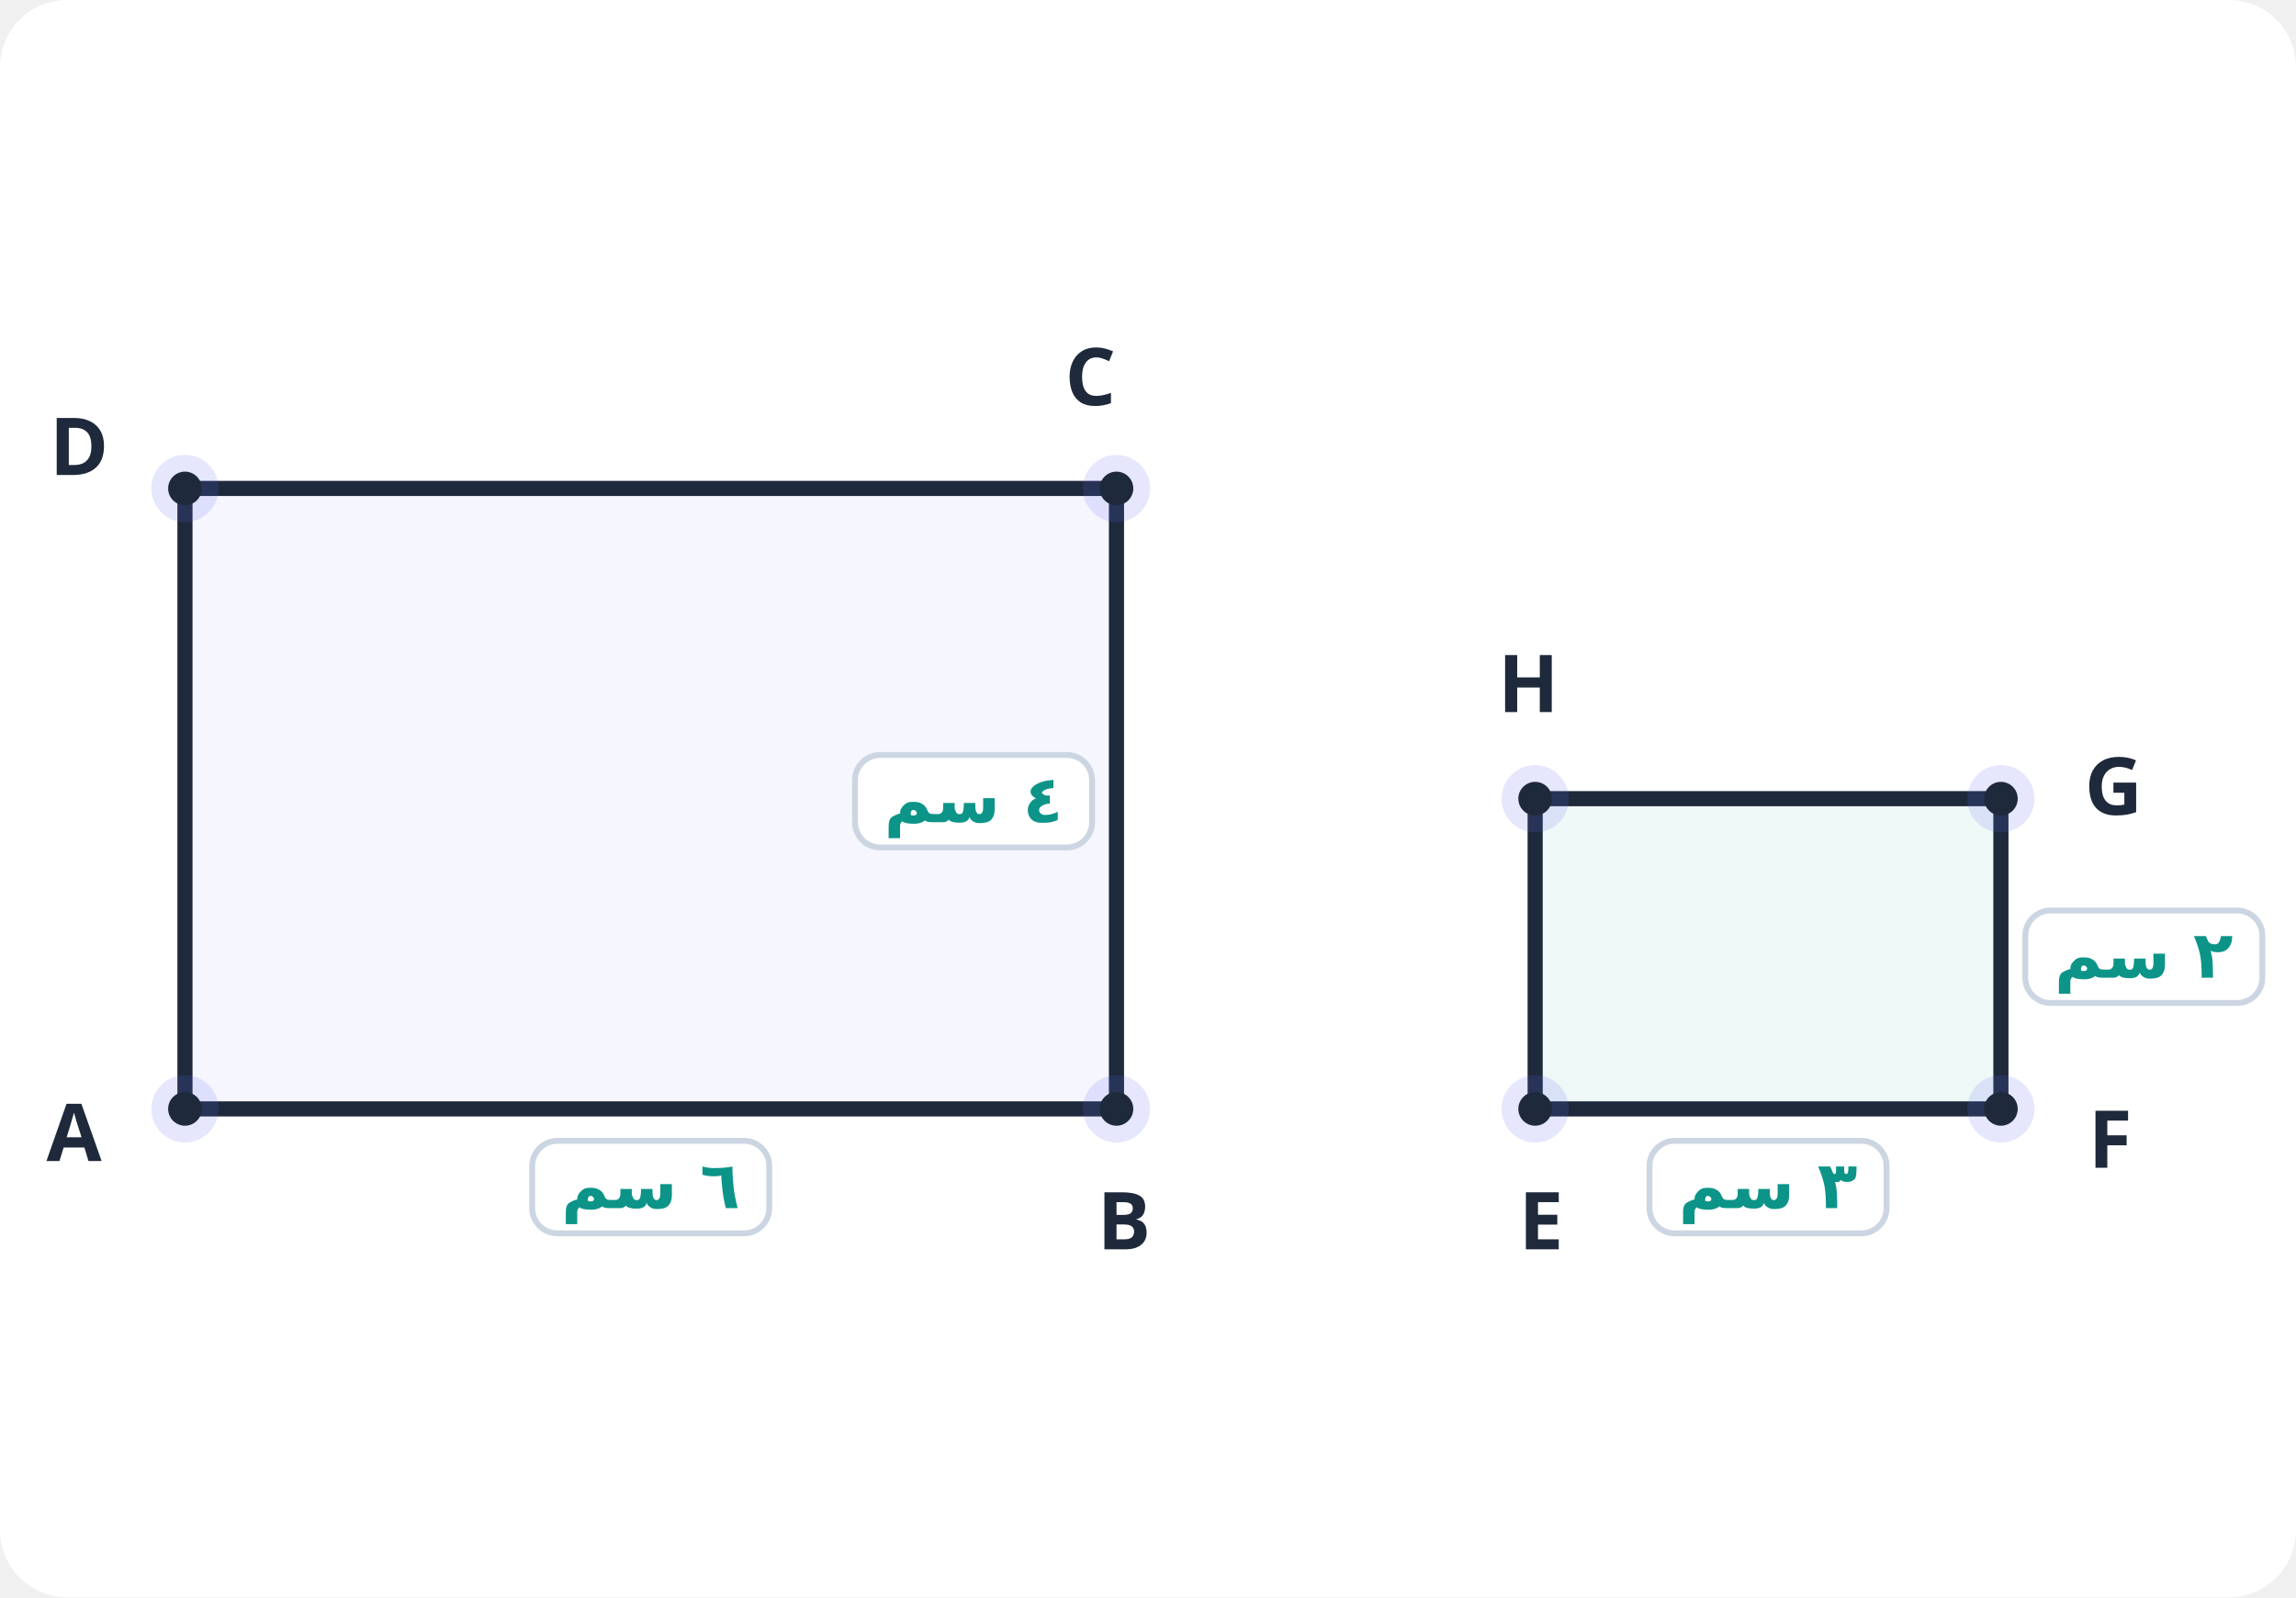
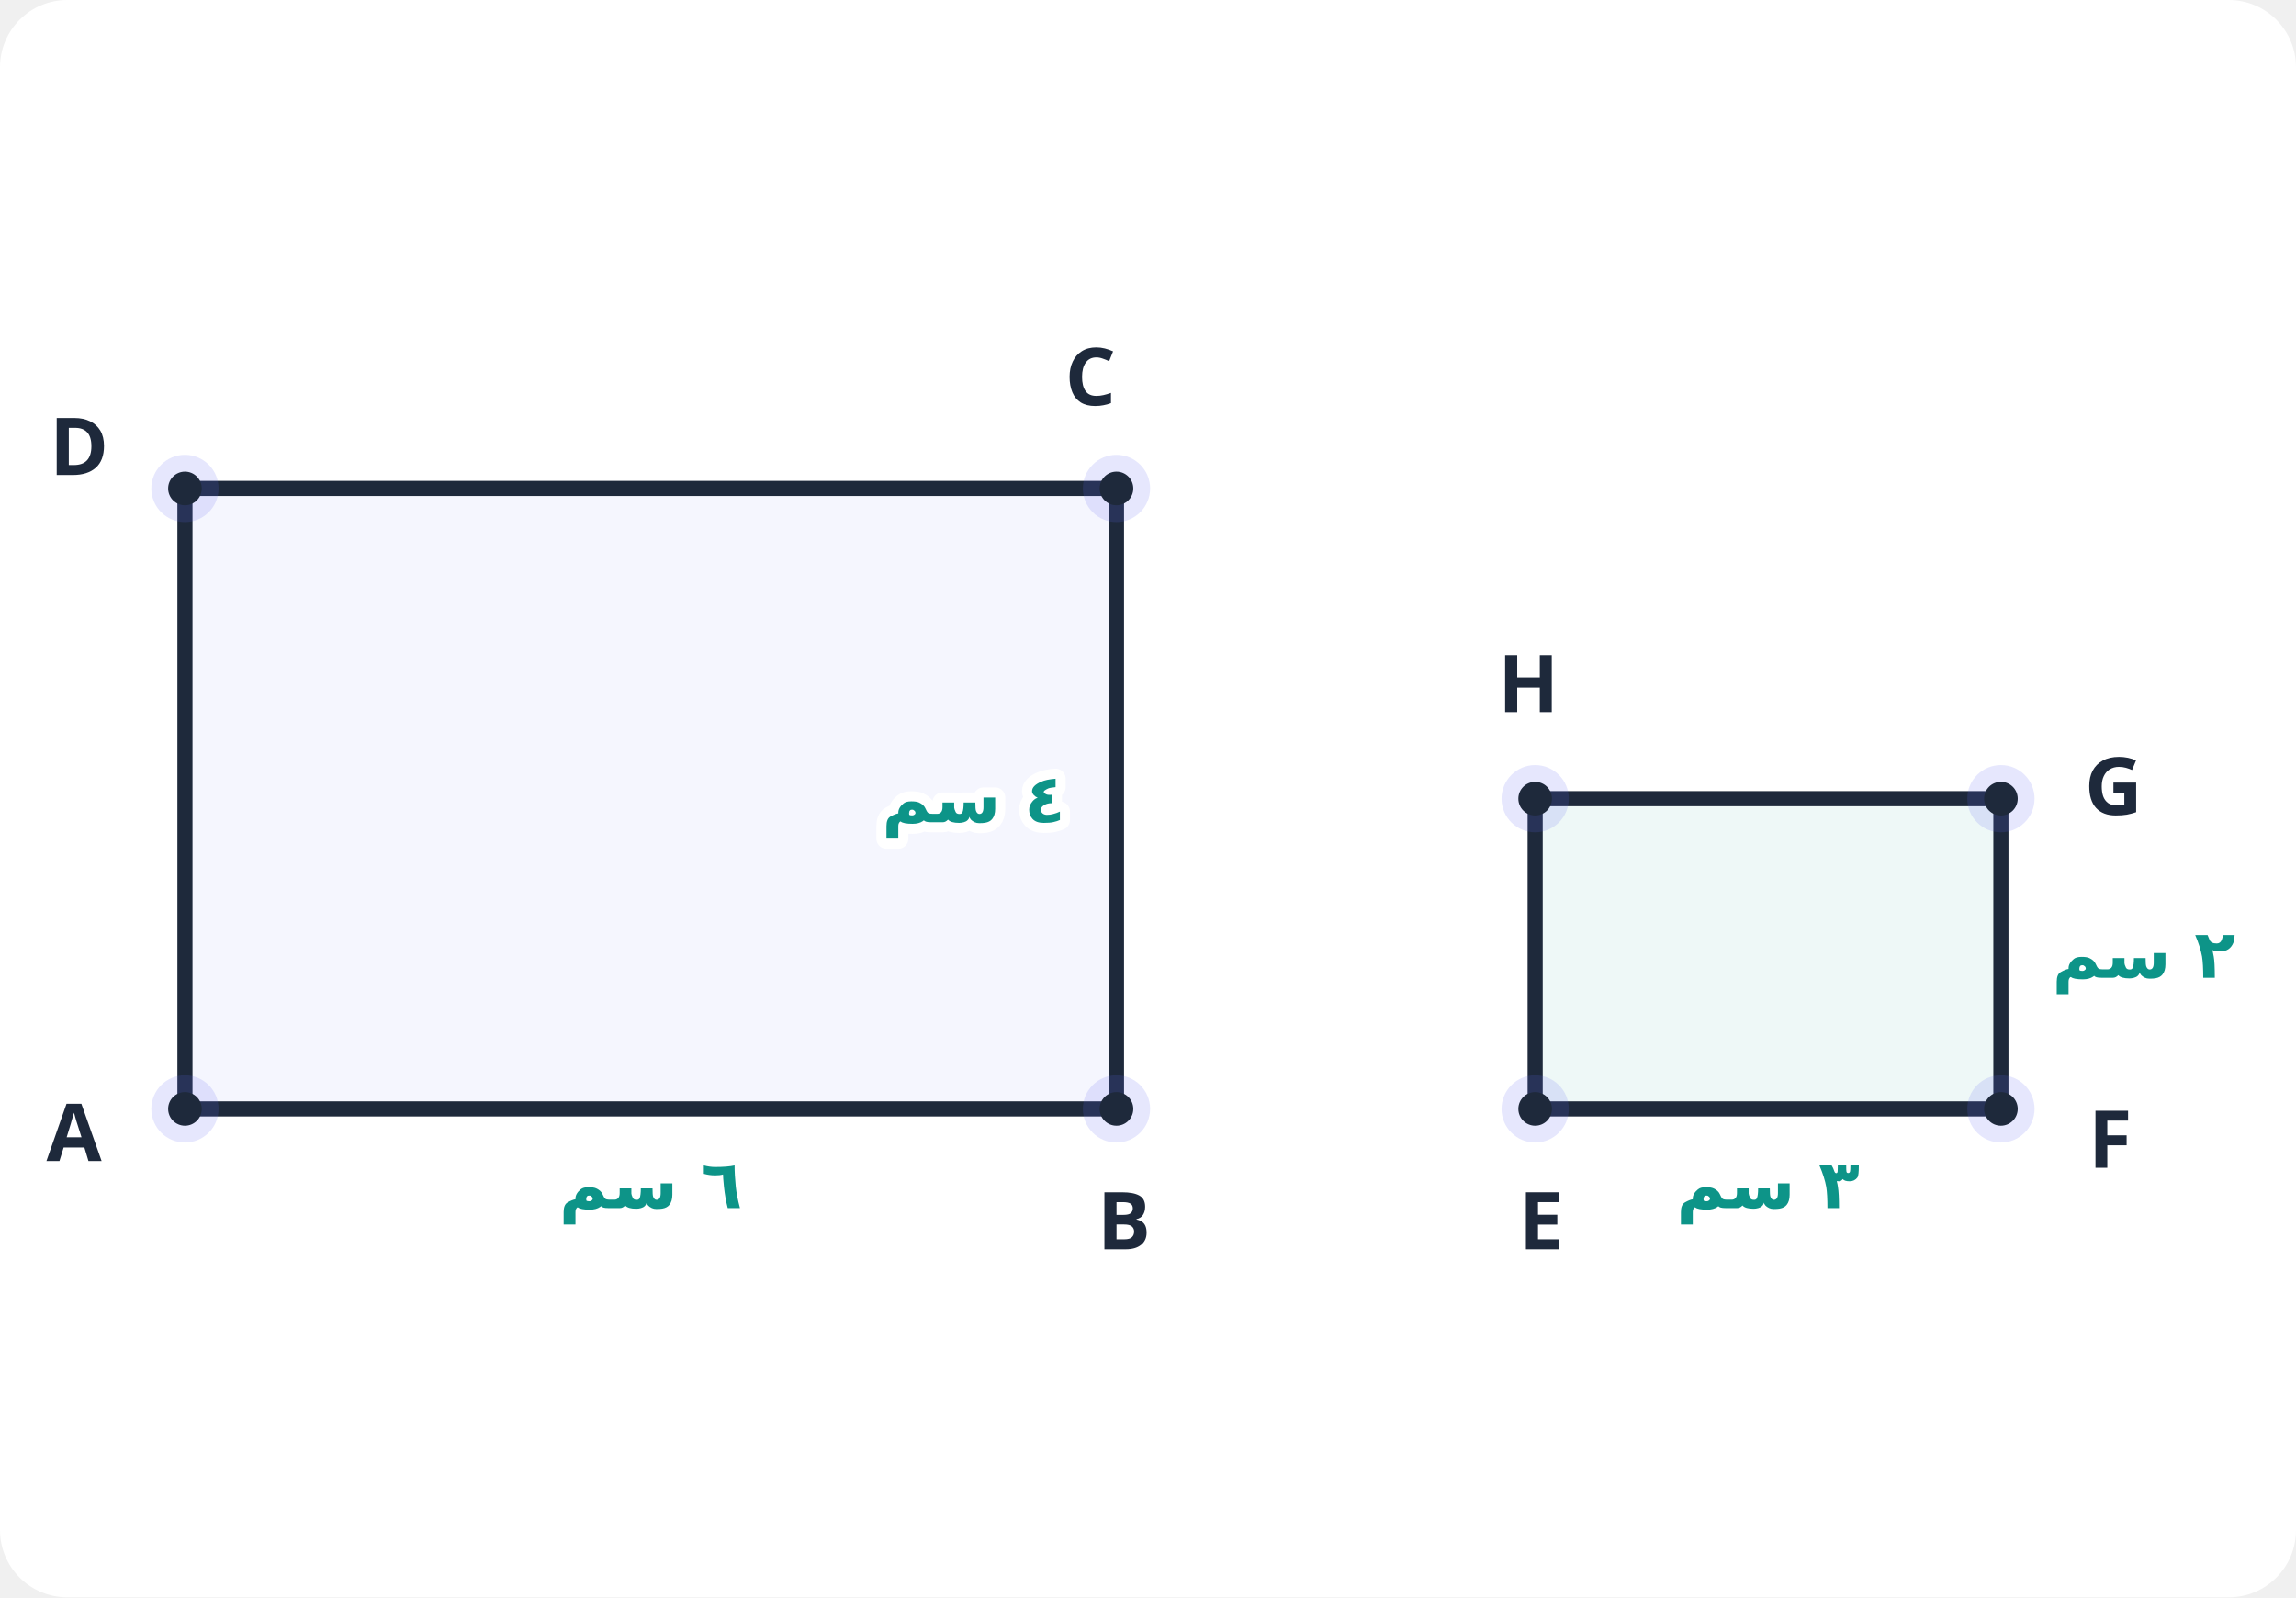
<svg xmlns="http://www.w3.org/2000/svg" viewBox="0 0 273.1 190" class="w-full h-auto select-none">
  <rect x="0" y="0" width="273.1" height="190" rx="8" fill="#FFFFFF" />
  <g class="geometry-surface-tints">
    <polygon points="22.0,131.9 132.8,131.9 132.8,58.1 22.0,58.1" fill="#6366F1" fill-opacity="0.06" stroke="none" />
    <polygon points="182.6,131.9 238.0,131.9 238.0,95.0 182.6,95.0" fill="#0D9488" fill-opacity="0.07" stroke="none" />
  </g>
  <line x1="22" y1="131.9" x2="132.8" y2="131.9" stroke="#1E293B" stroke-width="1.8" stroke-linecap="round" />
  <line x1="132.8" y1="131.9" x2="132.8" y2="58.1" stroke="#1E293B" stroke-width="1.8" stroke-linecap="round" />
  <line x1="132.8" y1="58.1" x2="22" y2="58.1" stroke="#1E293B" stroke-width="1.8" stroke-linecap="round" />
  <line x1="22" y1="58.1" x2="22" y2="131.9" stroke="#1E293B" stroke-width="1.8" stroke-linecap="round" />
  <line x1="182.6" y1="131.9" x2="238" y2="131.9" stroke="#1E293B" stroke-width="1.8" stroke-linecap="round" />
  <line x1="238" y1="131.9" x2="238" y2="95" stroke="#1E293B" stroke-width="1.8" stroke-linecap="round" />
  <line x1="238" y1="95" x2="182.6" y2="95" stroke="#1E293B" stroke-width="1.8" stroke-linecap="round" />
  <line x1="182.6" y1="95" x2="182.6" y2="131.9" stroke="#1E293B" stroke-width="1.8" stroke-linecap="round" />
  <circle cx="22" cy="131.9" r="4" fill="#6366F1" fill-opacity="0.16" />
  <circle cx="22" cy="131.9" r="2" fill="#1E293B" />
  <text x="8.8" y="138.1" text-anchor="middle" font-size="9.5" font-weight="900" font-family="system-ui, sans-serif" fill="#1E293B" paint-order="stroke" stroke="#ffffff" stroke-width="2.4" stroke-linejoin="round">A</text>
  <circle cx="132.8" cy="131.9" r="4" fill="#6366F1" fill-opacity="0.16" />
  <circle cx="132.8" cy="131.9" r="2" fill="#1E293B" />
  <text x="133.7" y="148.6" text-anchor="middle" font-size="9.5" font-weight="900" font-family="system-ui, sans-serif" fill="#1E293B" paint-order="stroke" stroke="#ffffff" stroke-width="2.4" stroke-linejoin="round">B</text>
  <circle cx="132.8" cy="58.1" r="4" fill="#6366F1" fill-opacity="0.16" />
  <circle cx="132.8" cy="58.1" r="2" fill="#1E293B" />
  <text x="129.7" y="48.2" text-anchor="middle" font-size="9.5" font-weight="900" font-family="system-ui, sans-serif" fill="#1E293B" paint-order="stroke" stroke="#ffffff" stroke-width="2.4" stroke-linejoin="round">C</text>
  <circle cx="22" cy="58.1" r="4" fill="#6366F1" fill-opacity="0.16" />
  <circle cx="22" cy="58.1" r="2" fill="#1E293B" />
  <text x="9.4" y="56.5" text-anchor="middle" font-size="9.5" font-weight="900" font-family="system-ui, sans-serif" fill="#1E293B" paint-order="stroke" stroke="#ffffff" stroke-width="2.4" stroke-linejoin="round">D</text>
  <circle cx="182.6" cy="131.9" r="4" fill="#6366F1" fill-opacity="0.16" />
  <circle cx="182.6" cy="131.9" r="2" fill="#1E293B" />
  <text x="183.3" y="148.6" text-anchor="middle" font-size="9.5" font-weight="900" font-family="system-ui, sans-serif" fill="#1E293B" paint-order="stroke" stroke="#ffffff" stroke-width="2.4" stroke-linejoin="round">E</text>
  <circle cx="238" cy="131.9" r="4" fill="#6366F1" fill-opacity="0.16" />
  <circle cx="238" cy="131.9" r="2" fill="#1E293B" />
  <text x="251.0" y="138.9" text-anchor="middle" font-size="9.5" font-weight="900" font-family="system-ui, sans-serif" fill="#1E293B" paint-order="stroke" stroke="#ffffff" stroke-width="2.4" stroke-linejoin="round">F</text>
  <circle cx="238" cy="95" r="4" fill="#6366F1" fill-opacity="0.16" />
  <circle cx="238" cy="95" r="2" fill="#1E293B" />
  <text x="251.4" y="96.9" text-anchor="middle" font-size="9.5" font-weight="900" font-family="system-ui, sans-serif" fill="#1E293B" paint-order="stroke" stroke="#ffffff" stroke-width="2.4" stroke-linejoin="round">G</text>
  <circle cx="182.6" cy="95" r="4" fill="#6366F1" fill-opacity="0.16" />
  <circle cx="182.6" cy="95" r="2" fill="#1E293B" />
  <text x="181.8" y="84.7" text-anchor="middle" font-size="9.5" font-weight="900" font-family="system-ui, sans-serif" fill="#1E293B" paint-order="stroke" stroke="#ffffff" stroke-width="2.4" stroke-linejoin="round">H</text>
-   <rect x="63.3" y="135.7" width="28.2" height="11" rx="3" fill="#FFFFFF" stroke="#CBD5E1" stroke-width="0.7" opacity="0.97" />
-   <text x="77.4" y="143.7" text-anchor="middle" font-size="7.8" font-weight="800" font-family="system-ui, sans-serif" fill="#0D9488">٦ سم</text>
-   <rect x="101.7" y="89.8" width="28.2" height="11" rx="3" fill="#FFFFFF" stroke="#CBD5E1" stroke-width="0.7" opacity="0.97" />
-   <text x="115.8" y="97.8" text-anchor="middle" font-size="7.8" font-weight="800" font-family="system-ui, sans-serif" fill="#0D9488">٤ سم</text>
-   <rect x="196.2" y="135.7" width="28.2" height="11" rx="3" fill="#FFFFFF" stroke="#CBD5E1" stroke-width="0.7" opacity="0.97" />
-   <text x="210.3" y="143.7" text-anchor="middle" font-size="7.8" font-weight="800" font-family="system-ui, sans-serif" fill="#0D9488">٣ سم</text>
-   <rect x="240.9" y="108.3" width="28.2" height="11" rx="3" fill="#FFFFFF" stroke="#CBD5E1" stroke-width="0.7" opacity="0.97" />
-   <text x="255.0" y="116.3" text-anchor="middle" font-size="7.8" font-weight="800" font-family="system-ui, sans-serif" fill="#0D9488">٢ سم</text>
+   <text x="77.4" y="143.7" text-anchor="middle" font-size="8.0" font-weight="800" font-family="system-ui, sans-serif" fill="#0D9488" stroke="#FFFFFF" stroke-width="2.4" paint-order="stroke" stroke-linejoin="round">٦ سم</text>
+   <text x="115.8" y="97.8" text-anchor="middle" font-size="8.0" font-weight="800" font-family="system-ui, sans-serif" fill="#0D9488" stroke="#FFFFFF" stroke-width="2.4" paint-order="stroke" stroke-linejoin="round">٤ سم</text>
+   <text x="210.3" y="143.7" text-anchor="middle" font-size="8.0" font-weight="800" font-family="system-ui, sans-serif" fill="#0D9488" stroke="#FFFFFF" stroke-width="2.4" paint-order="stroke" stroke-linejoin="round">٣ سم</text>
+   <text x="255.0" y="116.3" text-anchor="middle" font-size="8.0" font-weight="800" font-family="system-ui, sans-serif" fill="#0D9488" stroke="#FFFFFF" stroke-width="2.4" paint-order="stroke" stroke-linejoin="round">٢ سم</text>
</svg>
